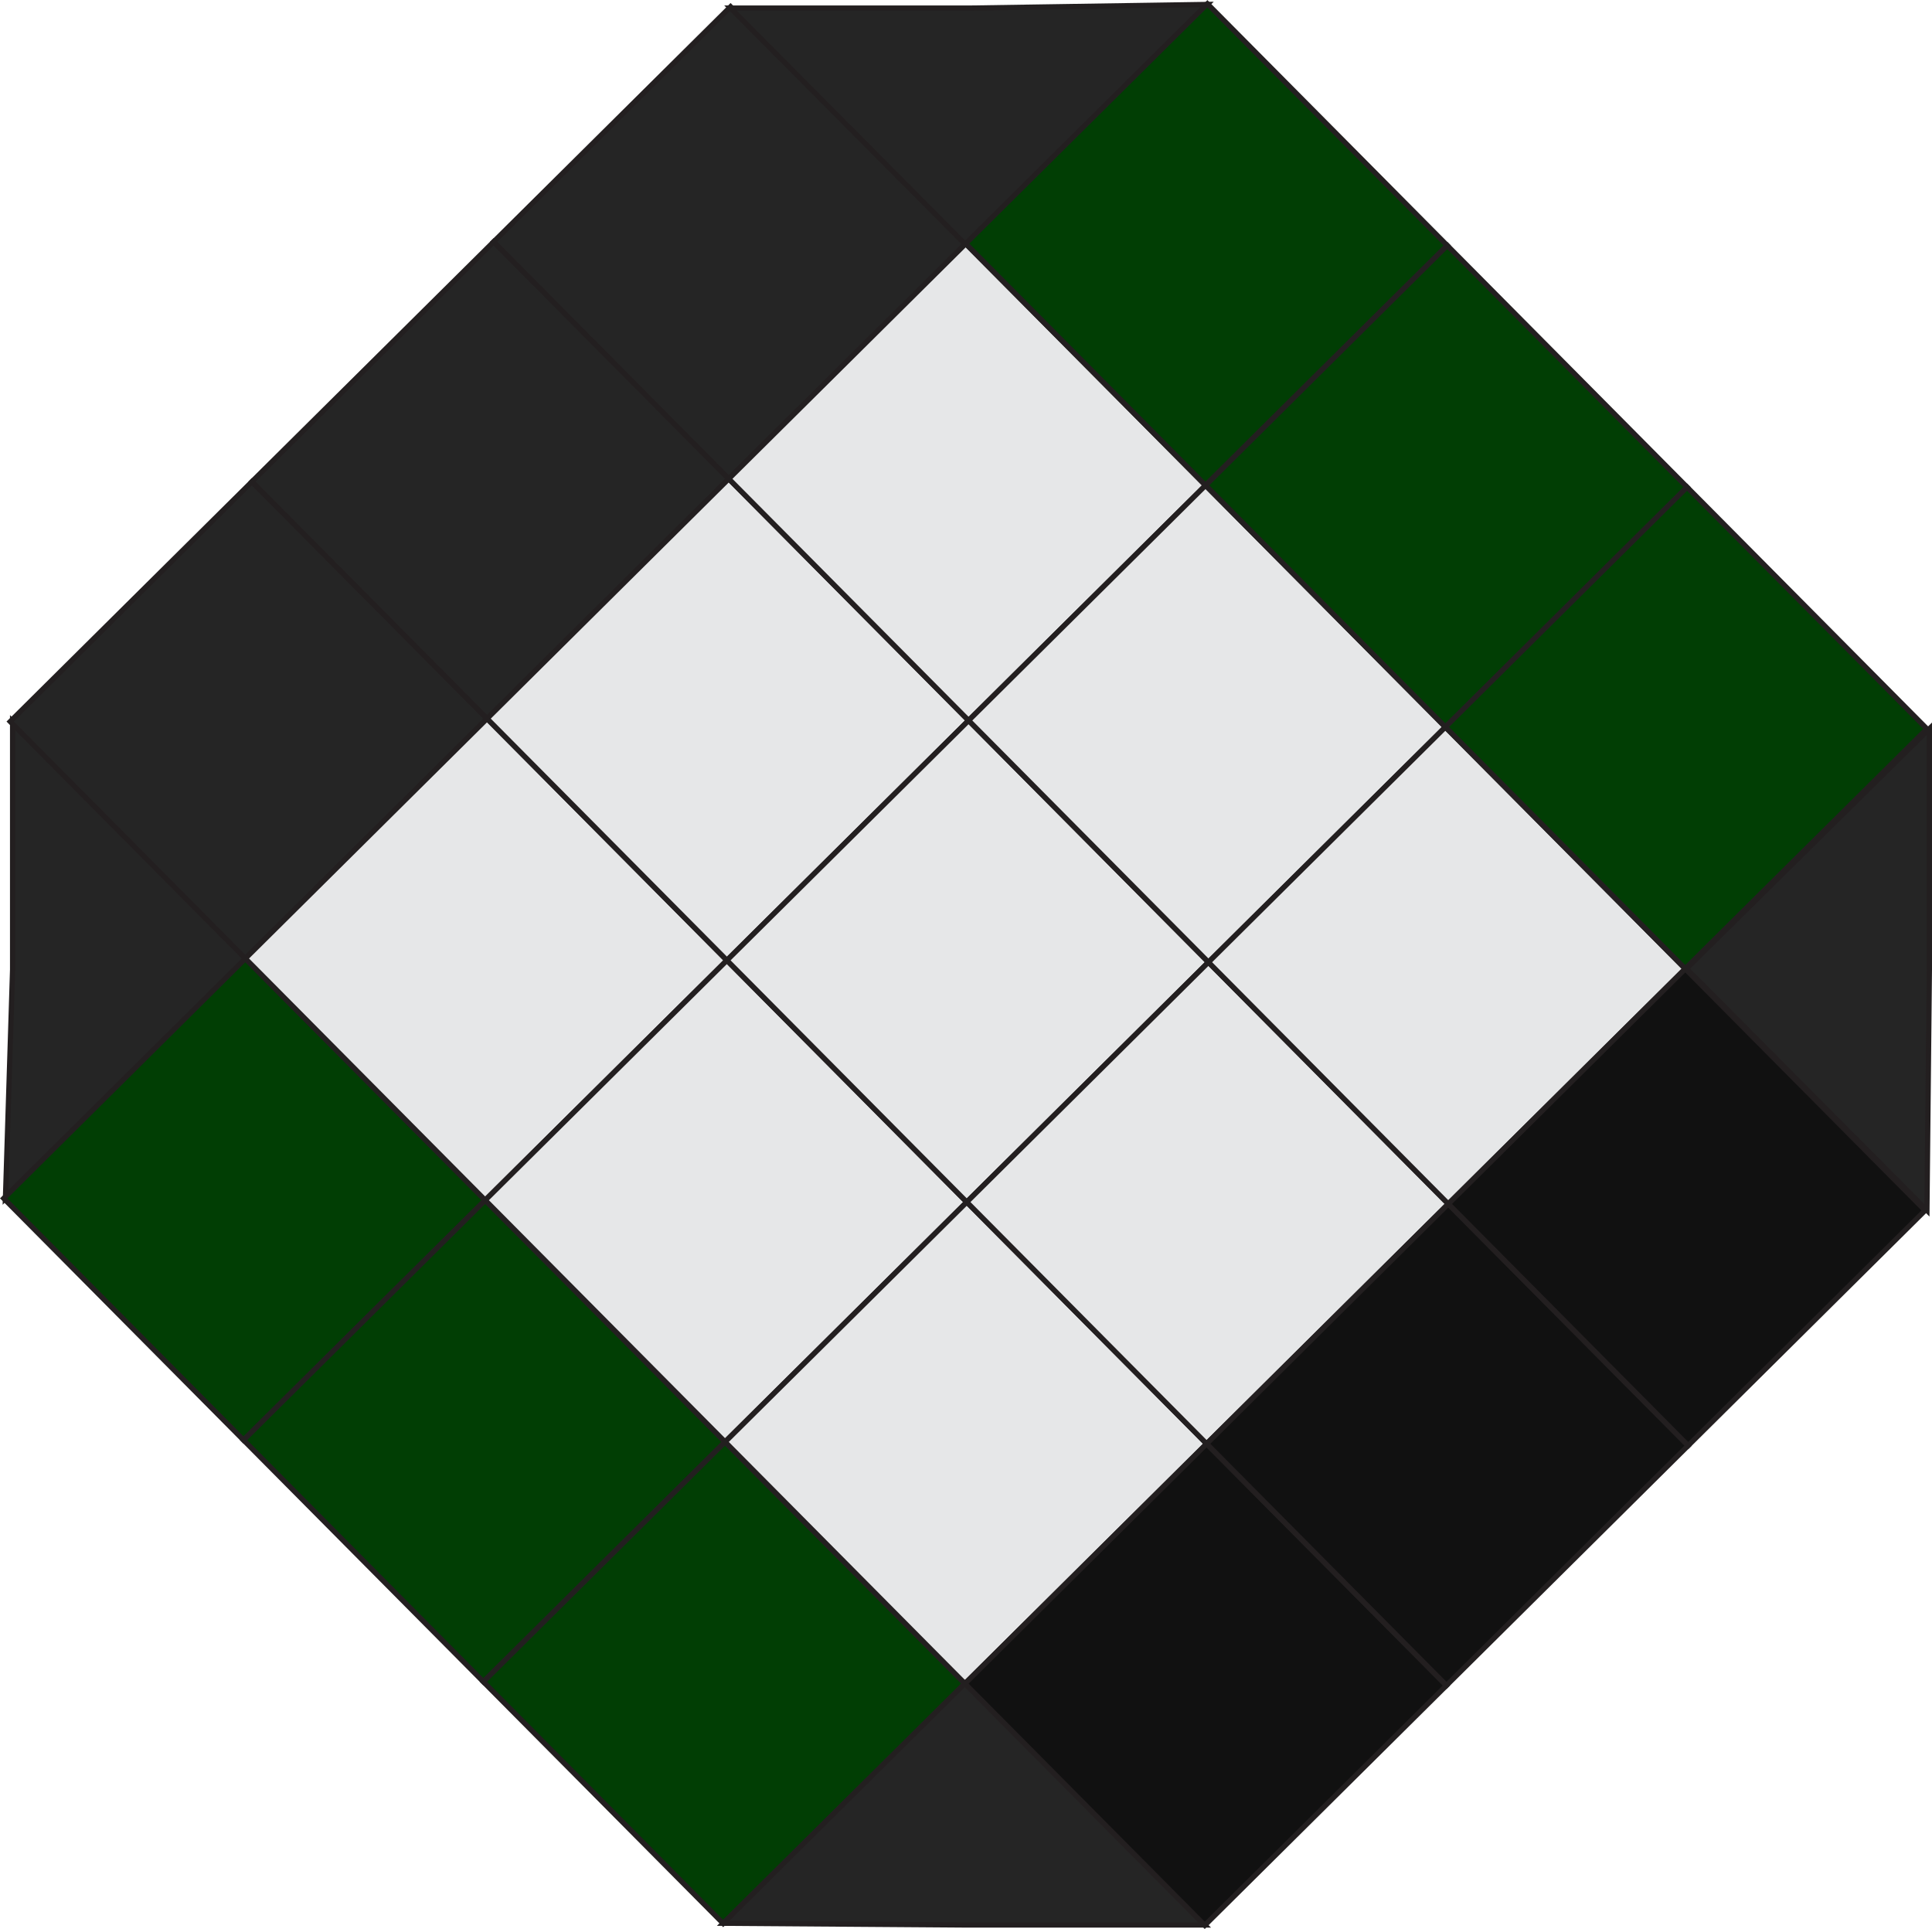
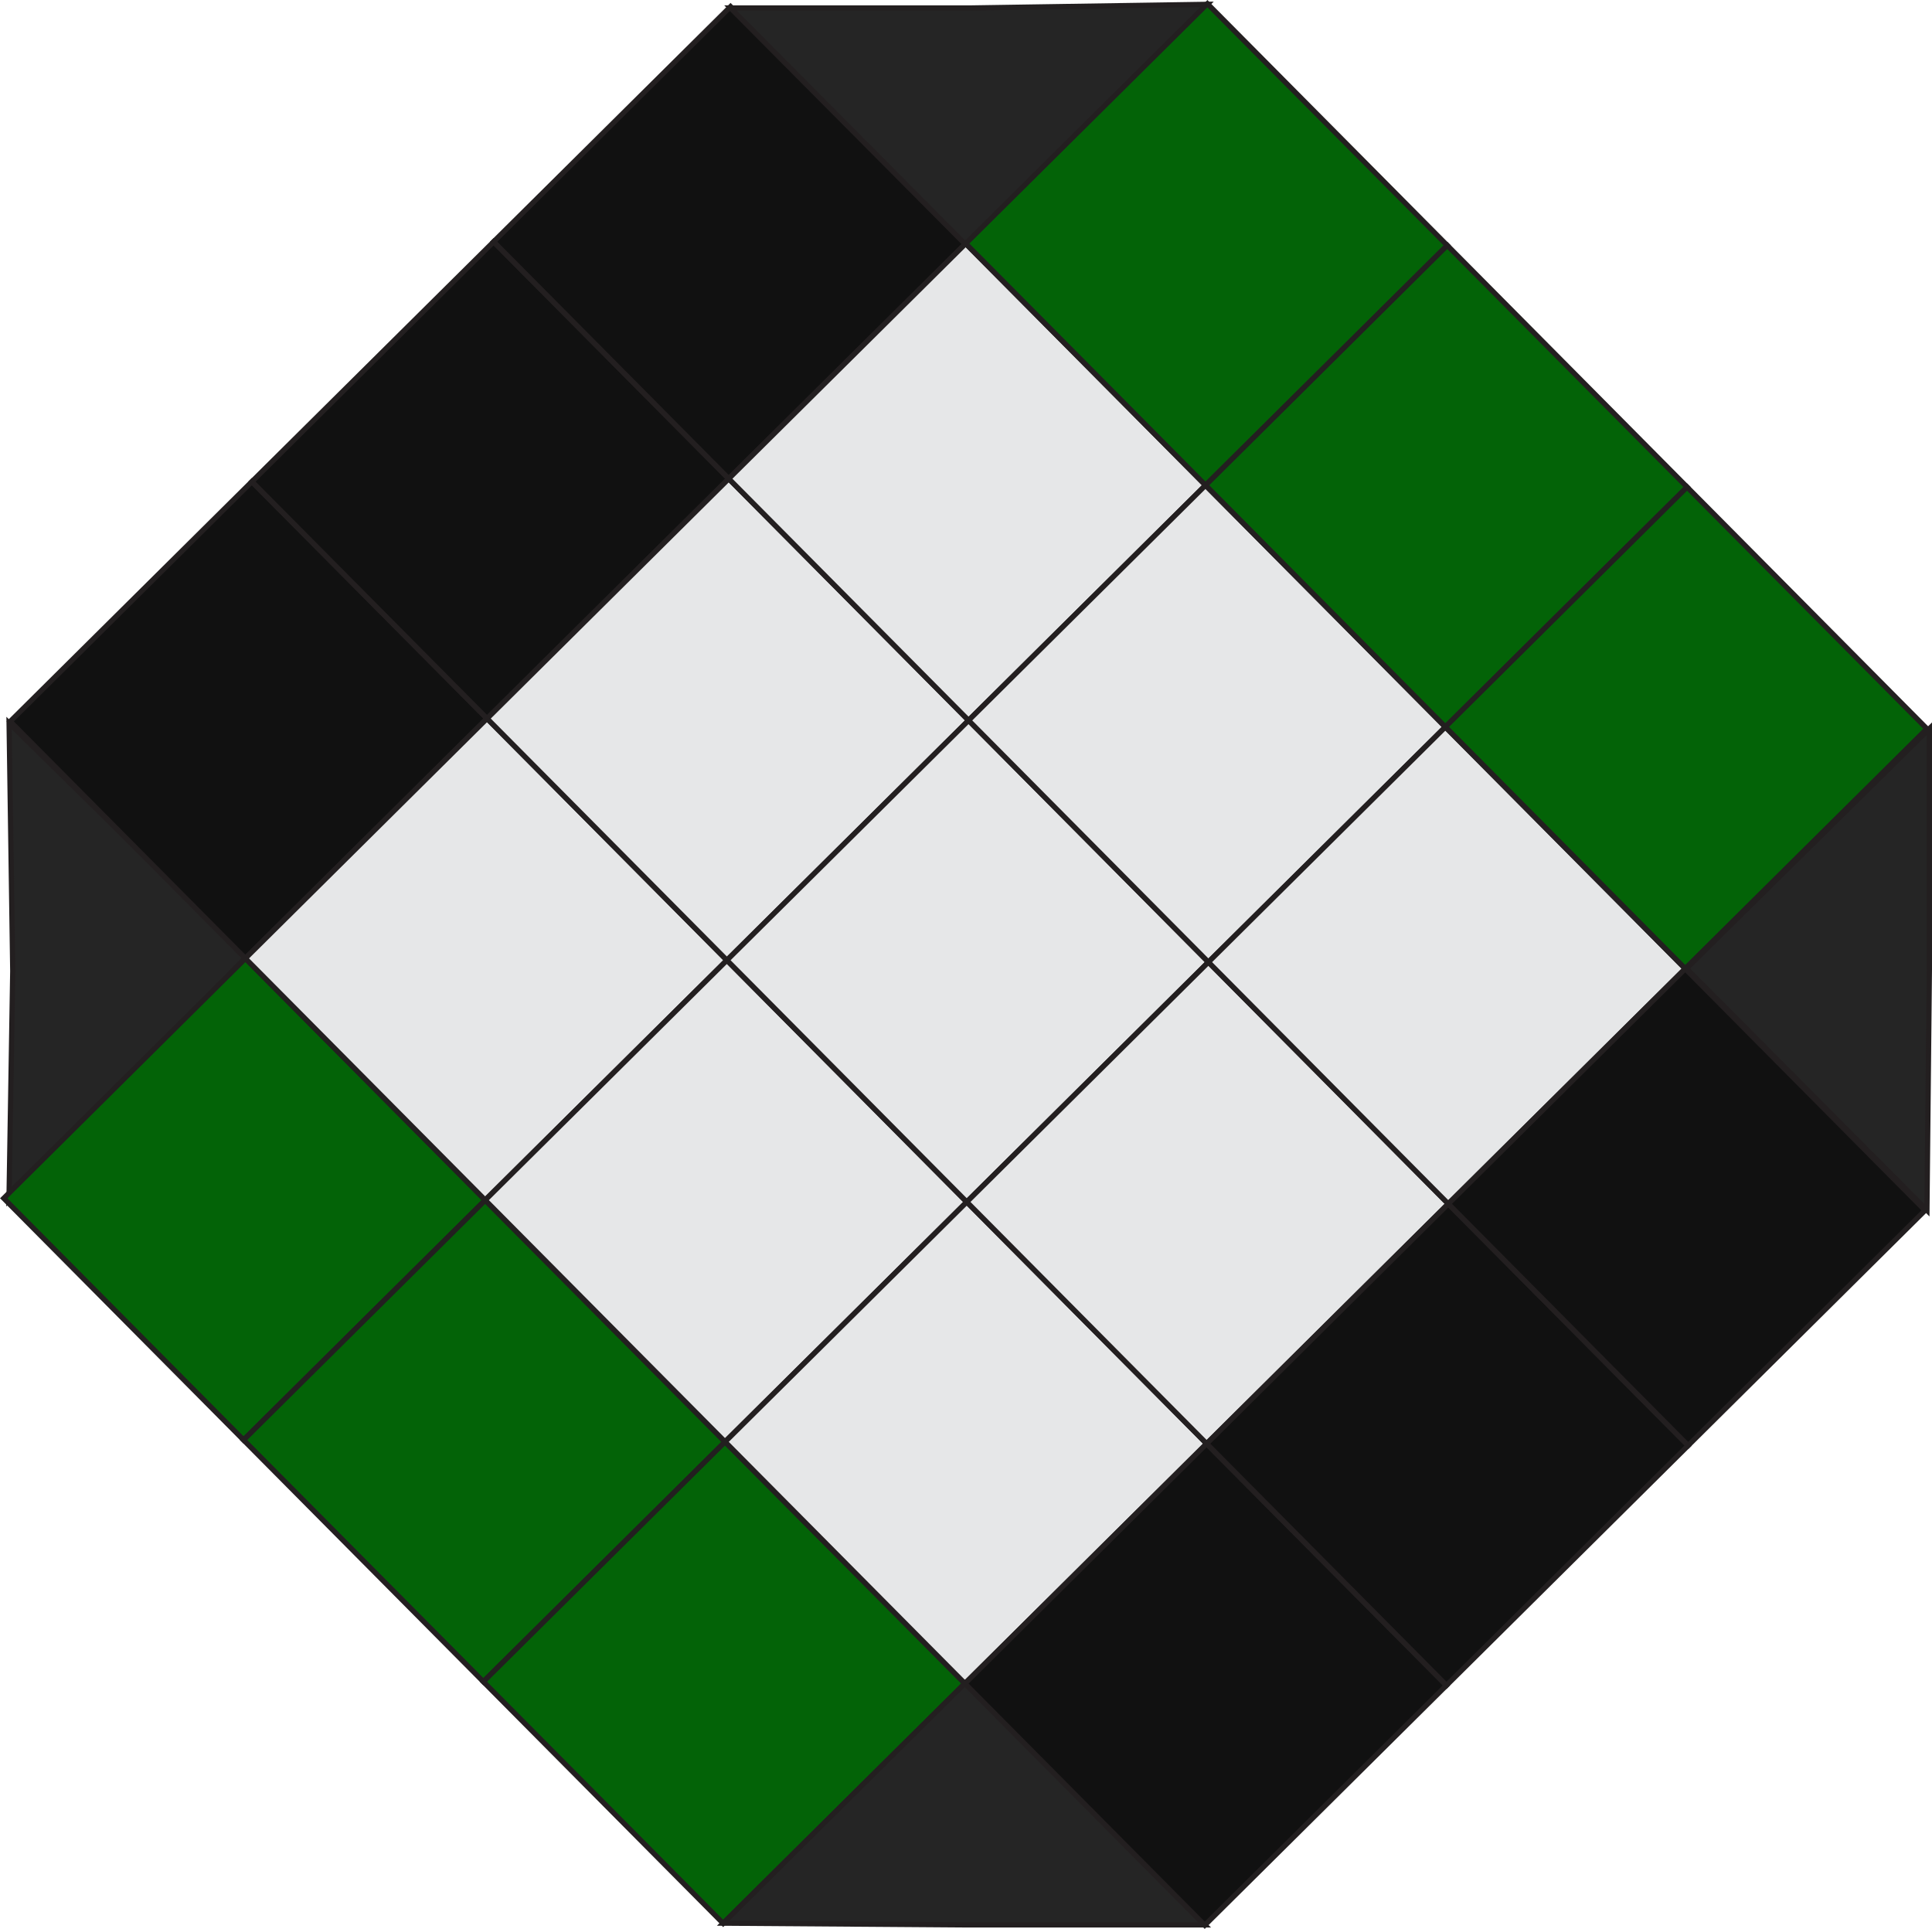
- <svg xmlns="http://www.w3.org/2000/svg" id="Layer_1" data-name="Layer 1" viewBox="0 0 369.91 369.29">
+ <svg xmlns="http://www.w3.org/2000/svg" id="Layer_1" data-name="Layer 1" viewBox="0 0 369.91 369.3">
  <defs>
-     <style>.cls-1{fill:none;}.cls-1,.cls-3,.cls-4,.cls-5,.cls-6{stroke:#231f20;stroke-linecap:round;stroke-miterlimit:10;}.cls-2,.cls-3{fill:#252525;}.cls-4{fill:#013e04;}.cls-5{fill:#e6e7e8;}.cls-6{fill:#111;}</style>
+     <style>.cls-1{fill:none;}.cls-1,.cls-3,.cls-4,.cls-5,.cls-6{stroke:#231f20;stroke-linecap:round;stroke-miterlimit:10;}.cls-2,.cls-3{fill:#252525;}.cls-4{fill:#111;}.cls-5{fill:#036307;}.cls-6{fill:#e6e7e8;}</style>
  </defs>
-   <path class="cls-1" d="M560.48,396.12" transform="translate(-271.09 -80.95)" />
-   <path class="cls-1" d="M560.48,396.12" transform="translate(-271.09 -80.95)" />
-   <path class="cls-1" d="M560.48,396.12" transform="translate(-271.09 -80.95)" />
-   <path class="cls-1" d="M560.48,396.12" transform="translate(-271.09 -80.95)" />
-   <path class="cls-1" d="M560.48,396.12" transform="translate(-271.09 -80.95)" />
-   <path class="cls-1" d="M560.48,396.12" transform="translate(-271.09 -80.95)" />
-   <path class="cls-2" d="M331.76,165.66" transform="translate(-271.09 -80.95)" />
-   <path class="cls-1" d="M331.76,165.66" transform="translate(-271.09 -80.95)" />
-   <path class="cls-2" d="M331.76,165.66" transform="translate(-271.09 -80.95)" />
-   <path class="cls-1" d="M331.76,165.66" transform="translate(-271.09 -80.95)" />
-   <path class="cls-2" d="M331.76,165.66" transform="translate(-271.09 -80.95)" />
-   <path class="cls-1" d="M331.76,165.66" transform="translate(-271.09 -80.95)" />
-   <path class="cls-2" d="M331.76,165.66" transform="translate(-271.09 -80.95)" />
-   <path class="cls-1" d="M331.76,165.66" transform="translate(-271.09 -80.95)" />
-   <path class="cls-2" d="M331.76,165.66" transform="translate(-271.09 -80.95)" />
-   <path class="cls-1" d="M331.76,165.66" transform="translate(-271.09 -80.95)" />
-   <path class="cls-2" d="M331.76,165.66" transform="translate(-271.09 -80.95)" />
-   <path class="cls-1" d="M331.76,165.66" transform="translate(-271.09 -80.95)" />
-   <path class="cls-1" d="M586.27,370.52" transform="translate(-271.09 -80.95)" />
-   <path class="cls-1" d="M586.27,370.52" transform="translate(-271.09 -80.95)" />
-   <path class="cls-1" d="M586.27,370.52" transform="translate(-271.09 -80.95)" />
-   <path class="cls-1" d="M586.27,370.52" transform="translate(-271.09 -80.95)" />
-   <path class="cls-1" d="M586.27,370.52" transform="translate(-271.09 -80.95)" />
-   <path class="cls-1" d="M586.27,370.52" transform="translate(-271.09 -80.95)" />
-   <path class="cls-2" d="M360.43,143" transform="translate(-271.09 -80.95)" />
-   <path class="cls-1" d="M360.43,143" transform="translate(-271.09 -80.95)" />
-   <path class="cls-2" d="M360.43,143" transform="translate(-271.09 -80.95)" />
-   <path class="cls-1" d="M360.43,143" transform="translate(-271.09 -80.95)" />
-   <path class="cls-2" d="M360.43,143" transform="translate(-271.09 -80.95)" />
-   <path class="cls-1" d="M360.43,143" transform="translate(-271.09 -80.95)" />
-   <path class="cls-2" d="M360.43,143" transform="translate(-271.09 -80.95)" />
-   <path class="cls-1" d="M360.43,143" transform="translate(-271.09 -80.95)" />
-   <path class="cls-2" d="M360.43,143" transform="translate(-271.09 -80.95)" />
-   <path class="cls-1" d="M360.43,143" transform="translate(-271.09 -80.95)" />
-   <path class="cls-2" d="M360.43,143" transform="translate(-271.09 -80.95)" />
-   <path class="cls-1" d="M360.43,143" transform="translate(-271.09 -80.95)" />
-   <polygon class="cls-3" points="2.41 185.62 2.41 138.13 47.21 183.5 1.04 229.42 2.41 185.62" />
-   <rect class="cls-3" x="286.1" y="186.84" width="65.19" height="63.91" transform="translate(-332.73 207.05) rotate(-44.78)" />
-   <rect class="cls-3" x="332.37" y="140.92" width="65.19" height="63.91" transform="translate(-286.95 226.31) rotate(-44.78)" />
-   <rect class="cls-3" x="378.83" y="95.45" width="63.91" height="63.91" transform="translate(-241.62 245.39) rotate(-44.78)" />
-   <polygon class="cls-3" points="139.87 1.55 185.52 1.55 231.16 0.85 184.89 46.85 139.87 1.55" />
-   <rect class="cls-4" x="285.3" y="277.94" width="65.19" height="65.19" transform="translate(-397.58 233.11) rotate(-44.78)" />
-   <rect class="cls-5" x="331.57" y="232.02" width="65.19" height="65.19" transform="translate(-351.81 252.37) rotate(-44.78)" />
-   <rect class="cls-5" x="377.85" y="186.1" width="65.19" height="65.19" transform="translate(-306.03 271.64) rotate(-44.78)" />
-   <rect class="cls-5" x="424.3" y="140.63" width="63.91" height="65.19" transform="translate(-260.7 290.72) rotate(-44.78)" />
-   <rect class="cls-4" x="469.48" y="95.15" width="65.19" height="65.19" transform="translate(-215.37 309.8) rotate(-44.78)" />
-   <rect class="cls-4" x="331.22" y="324.22" width="65.19" height="65.19" transform="translate(-416.85 278.88) rotate(-44.78)" />
-   <rect class="cls-5" x="377.49" y="278.29" width="65.19" height="65.19" transform="translate(-371.07 298.15) rotate(-44.78)" />
-   <rect class="cls-5" x="423.77" y="232.37" width="65.19" height="65.19" transform="translate(-325.3 317.42) rotate(-44.78)" />
-   <rect class="cls-5" x="470.23" y="186.9" width="63.91" height="65.19" transform="translate(-279.97 336.5) rotate(-44.78)" />
-   <rect class="cls-4" x="515.41" y="141.43" width="65.19" height="65.19" transform="translate(-234.64 355.58) rotate(-44.78)" />
-   <rect class="cls-4" x="377.14" y="370.49" width="65.19" height="65.19" transform="translate(-436.12 324.66) rotate(-44.78)" />
-   <rect class="cls-5" x="423.42" y="324.57" width="65.19" height="65.19" transform="translate(-390.34 343.93) rotate(-44.78)" />
-   <rect class="cls-5" x="469.69" y="278.64" width="65.19" height="65.19" transform="translate(-344.56 363.2) rotate(-44.78)" />
-   <rect class="cls-5" x="516.15" y="233.17" width="63.91" height="65.19" transform="translate(-299.24 382.28) rotate(-44.78)" />
-   <rect class="cls-4" x="561.33" y="187.7" width="65.19" height="65.19" transform="translate(-253.91 401.35) rotate(-44.78)" />
-   <polygon class="cls-3" points="138.47 368.22 184.75 322.29 230.67 368.55 184.57 368.55 138.47 368.22" />
-   <rect class="cls-6" x="469.34" y="370.84" width="65.19" height="65.19" transform="translate(-409.61 389.71) rotate(-44.78)" />
-   <rect class="cls-6" x="515.61" y="324.92" width="65.19" height="65.19" transform="translate(-363.83 408.97) rotate(-44.78)" />
-   <rect class="cls-6" x="562.07" y="279.45" width="63.91" height="65.19" transform="translate(-318.5 428.05) rotate(-44.78)" />
-   <polygon class="cls-3" points="322.9 185.45 369.41 139.53 369.41 185.62 368.94 231.72 322.9 185.45" />
+   <path class="cls-1" d="M289.39,315.17" transform="translate(0 -0.02)" />
+   <path class="cls-1" d="M289.39,315.17" transform="translate(0 -0.02)" />
+   <path class="cls-1" d="M289.39,315.17" transform="translate(0 -0.02)" />
+   <path class="cls-1" d="M289.39,315.17" transform="translate(0 -0.02)" />
+   <path class="cls-1" d="M289.39,315.17" transform="translate(0 -0.02)" />
+   <path class="cls-1" d="M289.39,315.17" transform="translate(0 -0.02)" />
+   <path class="cls-2" d="M60.67,84.71" transform="translate(0 -0.02)" />
+   <path class="cls-1" d="M60.67,84.71" transform="translate(0 -0.02)" />
+   <path class="cls-2" d="M60.67,84.71" transform="translate(0 -0.02)" />
+   <path class="cls-1" d="M60.67,84.71" transform="translate(0 -0.02)" />
+   <path class="cls-2" d="M60.67,84.71" transform="translate(0 -0.02)" />
+   <path class="cls-1" d="M60.67,84.71" transform="translate(0 -0.02)" />
+   <path class="cls-2" d="M60.67,84.71" transform="translate(0 -0.02)" />
+   <path class="cls-1" d="M60.67,84.71" transform="translate(0 -0.02)" />
+   <path class="cls-2" d="M60.67,84.71" transform="translate(0 -0.02)" />
+   <path class="cls-1" d="M60.67,84.71" transform="translate(0 -0.02)" />
+   <path class="cls-2" d="M60.67,84.71" transform="translate(0 -0.02)" />
+   <path class="cls-1" d="M60.67,84.71" transform="translate(0 -0.02)" />
+   <path class="cls-1" d="M315.18,289.57" transform="translate(0 -0.02)" />
+   <path class="cls-1" d="M315.18,289.57" transform="translate(0 -0.02)" />
+   <path class="cls-1" d="M315.18,289.57" transform="translate(0 -0.02)" />
+   <path class="cls-1" d="M315.18,289.57" transform="translate(0 -0.02)" />
+   <path class="cls-1" d="M315.18,289.57" transform="translate(0 -0.02)" />
+   <path class="cls-1" d="M315.18,289.57" transform="translate(0 -0.02)" />
+   <path class="cls-2" d="M89.34,62.05" transform="translate(0 -0.02)" />
+   <path class="cls-1" d="M89.34,62.05" transform="translate(0 -0.02)" />
+   <path class="cls-2" d="M89.34,62.05" transform="translate(0 -0.02)" />
+   <path class="cls-1" d="M89.34,62.05" transform="translate(0 -0.02)" />
+   <path class="cls-2" d="M89.34,62.05" transform="translate(0 -0.02)" />
+   <path class="cls-1" d="M89.34,62.05" transform="translate(0 -0.02)" />
+   <path class="cls-2" d="M89.34,62.05" transform="translate(0 -0.02)" />
+   <path class="cls-1" d="M89.34,62.05" transform="translate(0 -0.02)" />
+   <path class="cls-2" d="M89.34,62.05" transform="translate(0 -0.02)" />
+   <path class="cls-1" d="M89.34,62.05" transform="translate(0 -0.02)" />
+   <path class="cls-2" d="M89.34,62.05" transform="translate(0 -0.02)" />
+   <path class="cls-1" d="M89.34,62.05" transform="translate(0 -0.02)" />
+   <polygon class="cls-3" points="2.44 185.92 1.74 138.44 47.2 183.14 1.72 229.74 2.44 185.92" />
+   <rect class="cls-4" x="15.01" y="105.91" width="65.19" height="63.91" transform="translate(-83.3 73.52) rotate(-44.78)" />
+   <rect class="cls-4" x="61.28" y="59.99" width="65.19" height="63.91" transform="translate(-37.52 92.79) rotate(-44.78)" />
+   <rect class="cls-4" x="107.75" y="14.52" width="63.91" height="63.91" transform="translate(7.8 111.87) rotate(-44.78)" />
+   <polygon class="cls-3" points="139.87 1.53 185.52 1.53 231.16 0.83 184.89 46.83 139.87 1.53" />
+   <rect class="cls-5" x="14.21" y="197.02" width="65.19" height="65.19" transform="translate(-148.15 99.58) rotate(-44.78)" />
+   <rect class="cls-6" x="60.48" y="151.09" width="65.19" height="65.19" transform="translate(-102.38 118.84) rotate(-44.78)" />
+   <rect class="cls-6" x="106.76" y="105.17" width="65.19" height="65.19" transform="translate(-56.6 138.12) rotate(-44.78)" />
+   <rect class="cls-6" x="153.22" y="59.7" width="63.91" height="65.19" transform="translate(-11.28 157.2) rotate(-44.78)" />
+   <rect class="cls-5" x="198.4" y="14.23" width="65.19" height="65.19" transform="translate(34.05 176.28) rotate(-44.78)" />
+   <rect class="cls-5" x="60.13" y="243.29" width="65.19" height="65.19" transform="translate(-167.42 145.36) rotate(-44.78)" />
+   <rect class="cls-6" x="106.4" y="197.37" width="65.19" height="65.19" transform="translate(-121.65 164.62) rotate(-44.78)" />
+   <rect class="cls-6" x="152.68" y="151.44" width="65.19" height="65.19" transform="translate(-75.87 183.89) rotate(-44.78)" />
+   <rect class="cls-6" x="199.14" y="105.97" width="63.91" height="65.19" transform="translate(-30.55 202.98) rotate(-44.78)" />
+   <rect class="cls-5" x="244.33" y="60.5" width="65.19" height="65.19" transform="translate(14.78 222.06) rotate(-44.78)" />
+   <rect class="cls-5" x="106.05" y="289.57" width="65.19" height="65.19" transform="translate(-186.7 191.13) rotate(-44.78)" />
+   <rect class="cls-6" x="152.33" y="243.65" width="65.19" height="65.19" transform="translate(-140.92 210.4) rotate(-44.78)" />
+   <rect class="cls-6" x="198.61" y="197.72" width="65.19" height="65.19" transform="translate(-95.14 229.67) rotate(-44.78)" />
+   <rect class="cls-6" x="245.06" y="152.25" width="63.91" height="65.19" transform="translate(-49.82 248.75) rotate(-44.78)" />
+   <rect class="cls-5" x="290.25" y="106.77" width="65.19" height="65.19" transform="translate(-4.49 267.83) rotate(-44.78)" />
+   <polygon class="cls-3" points="138.47 368.2 184.75 322.27 230.67 368.53 184.57 368.53 138.47 368.2" />
+   <rect class="cls-4" x="198.25" y="289.92" width="65.19" height="65.19" transform="translate(-160.19 256.18) rotate(-44.78)" />
+   <rect class="cls-4" x="244.53" y="244" width="65.19" height="65.19" transform="translate(-114.41 275.45) rotate(-44.78)" />
+   <rect class="cls-4" x="290.99" y="198.53" width="63.91" height="65.19" transform="translate(-69.09 294.53) rotate(-44.78)" />
+   <polygon class="cls-3" points="322.9 185.43 369.41 139.51 369.41 185.6 368.94 231.7 322.9 185.43" />
</svg>
